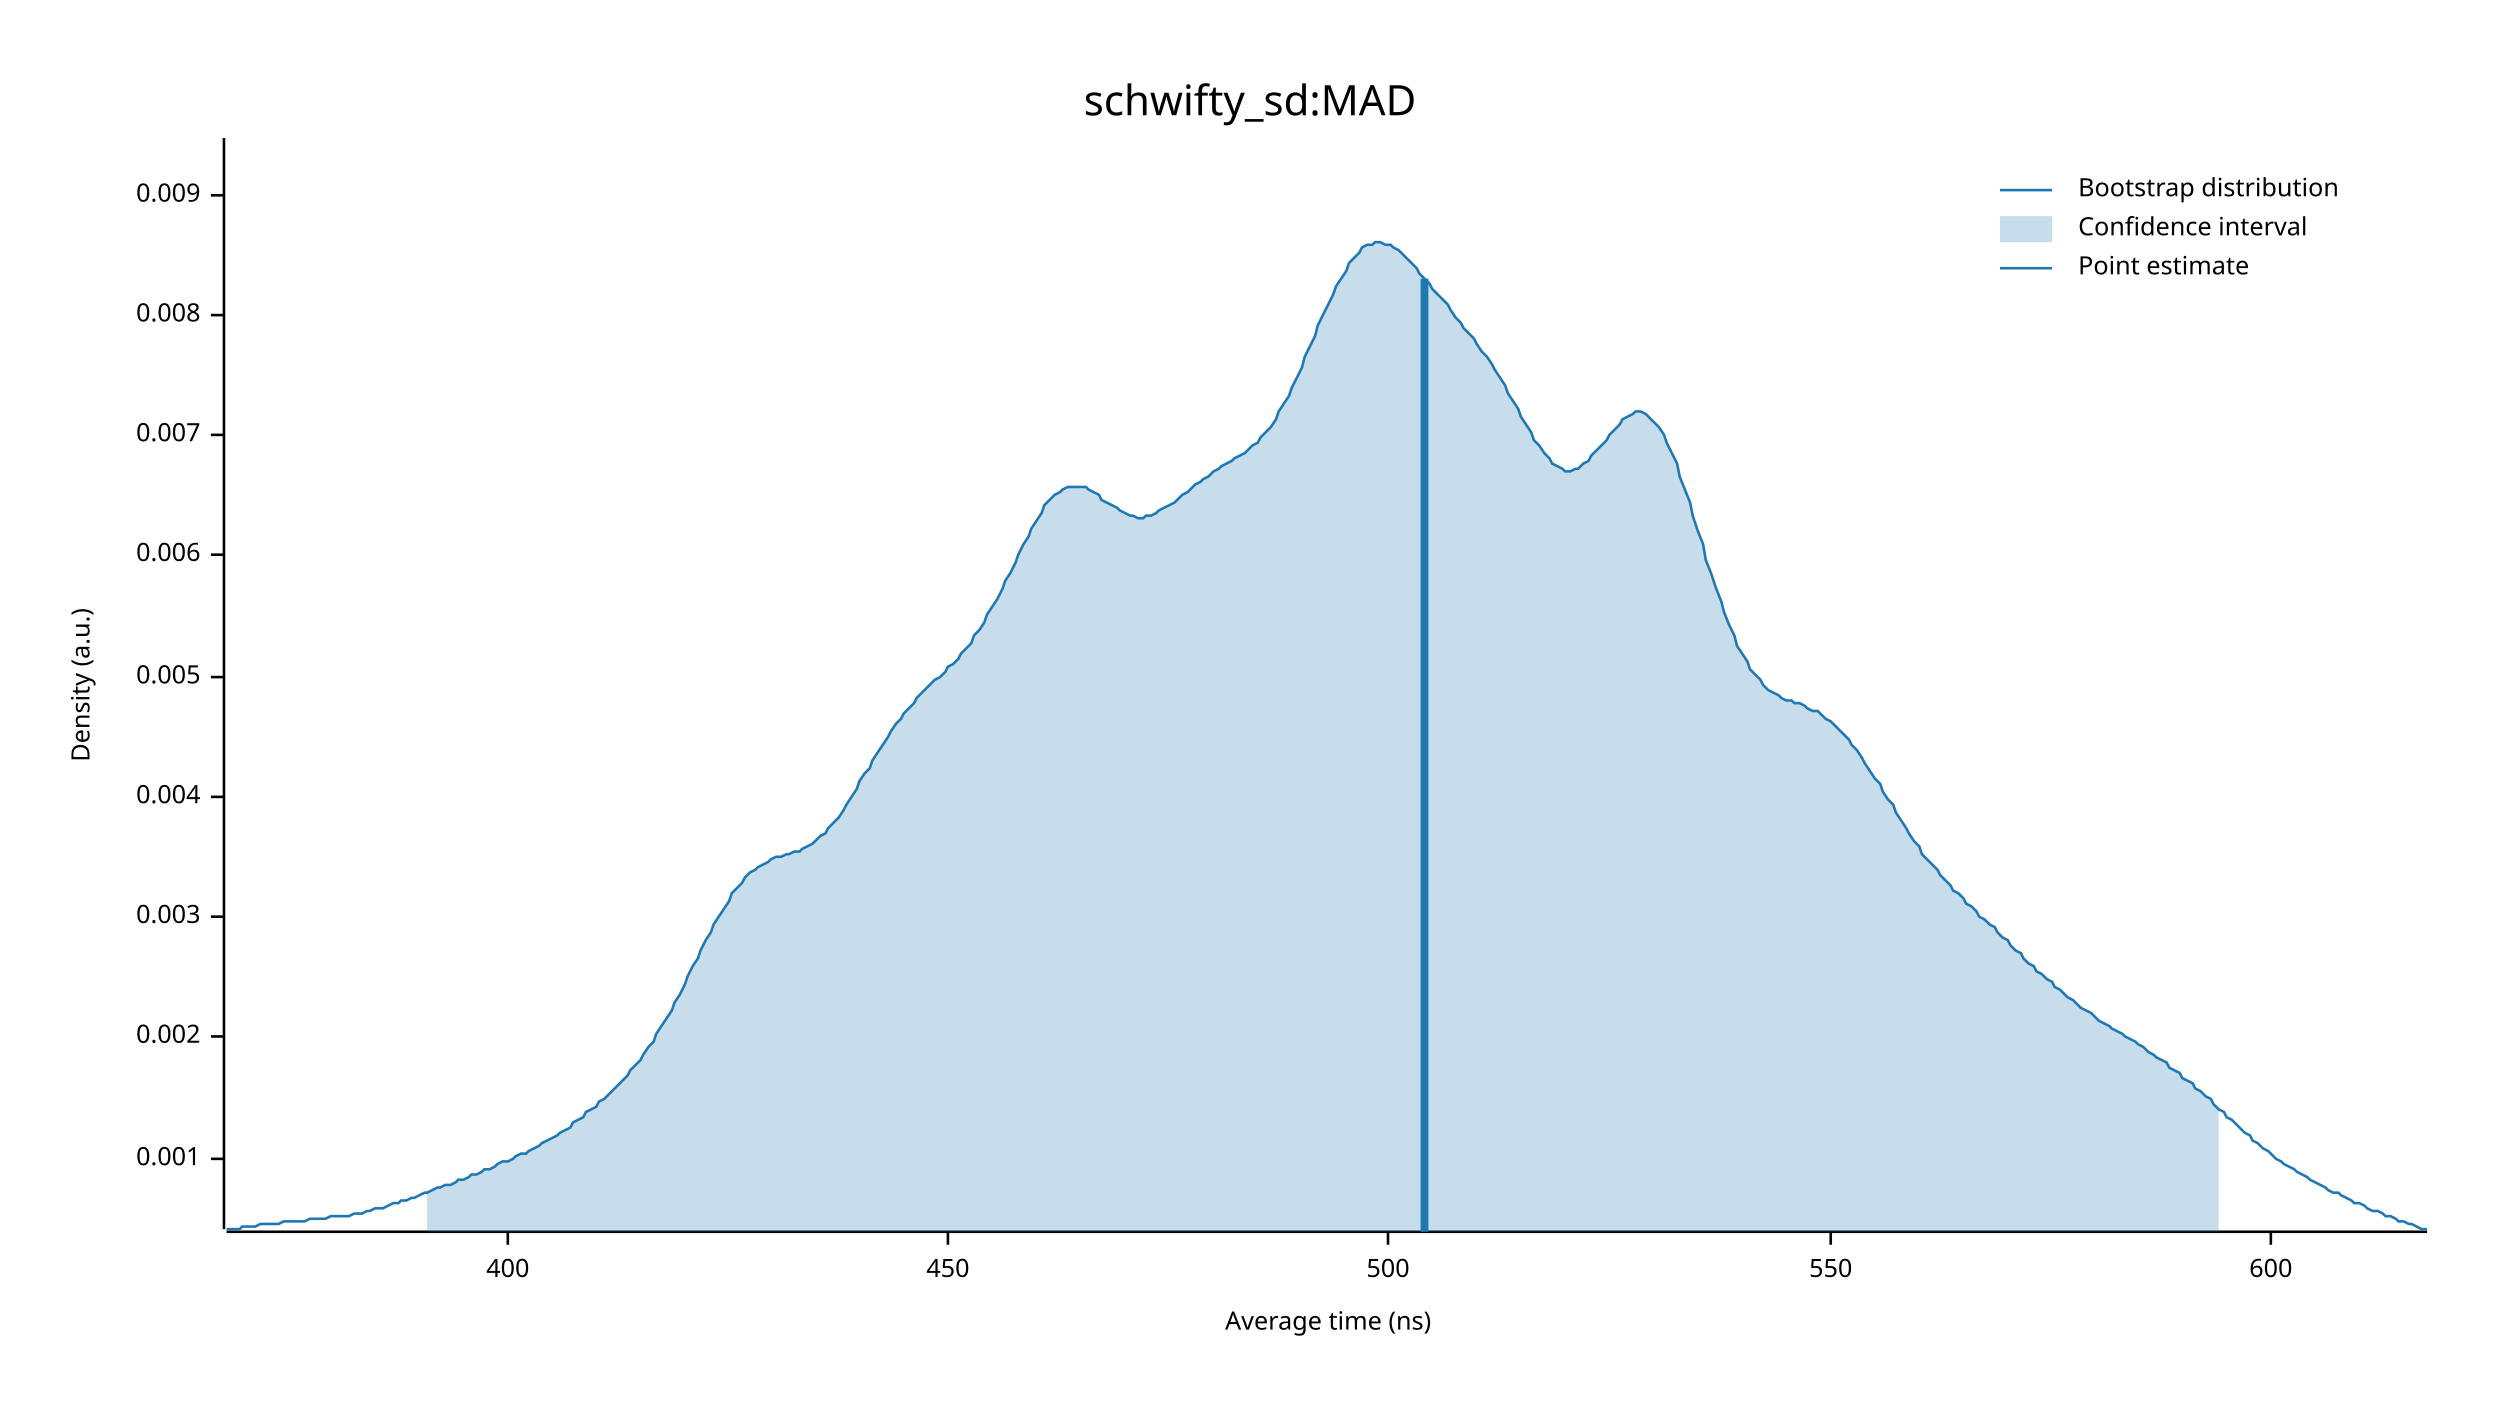
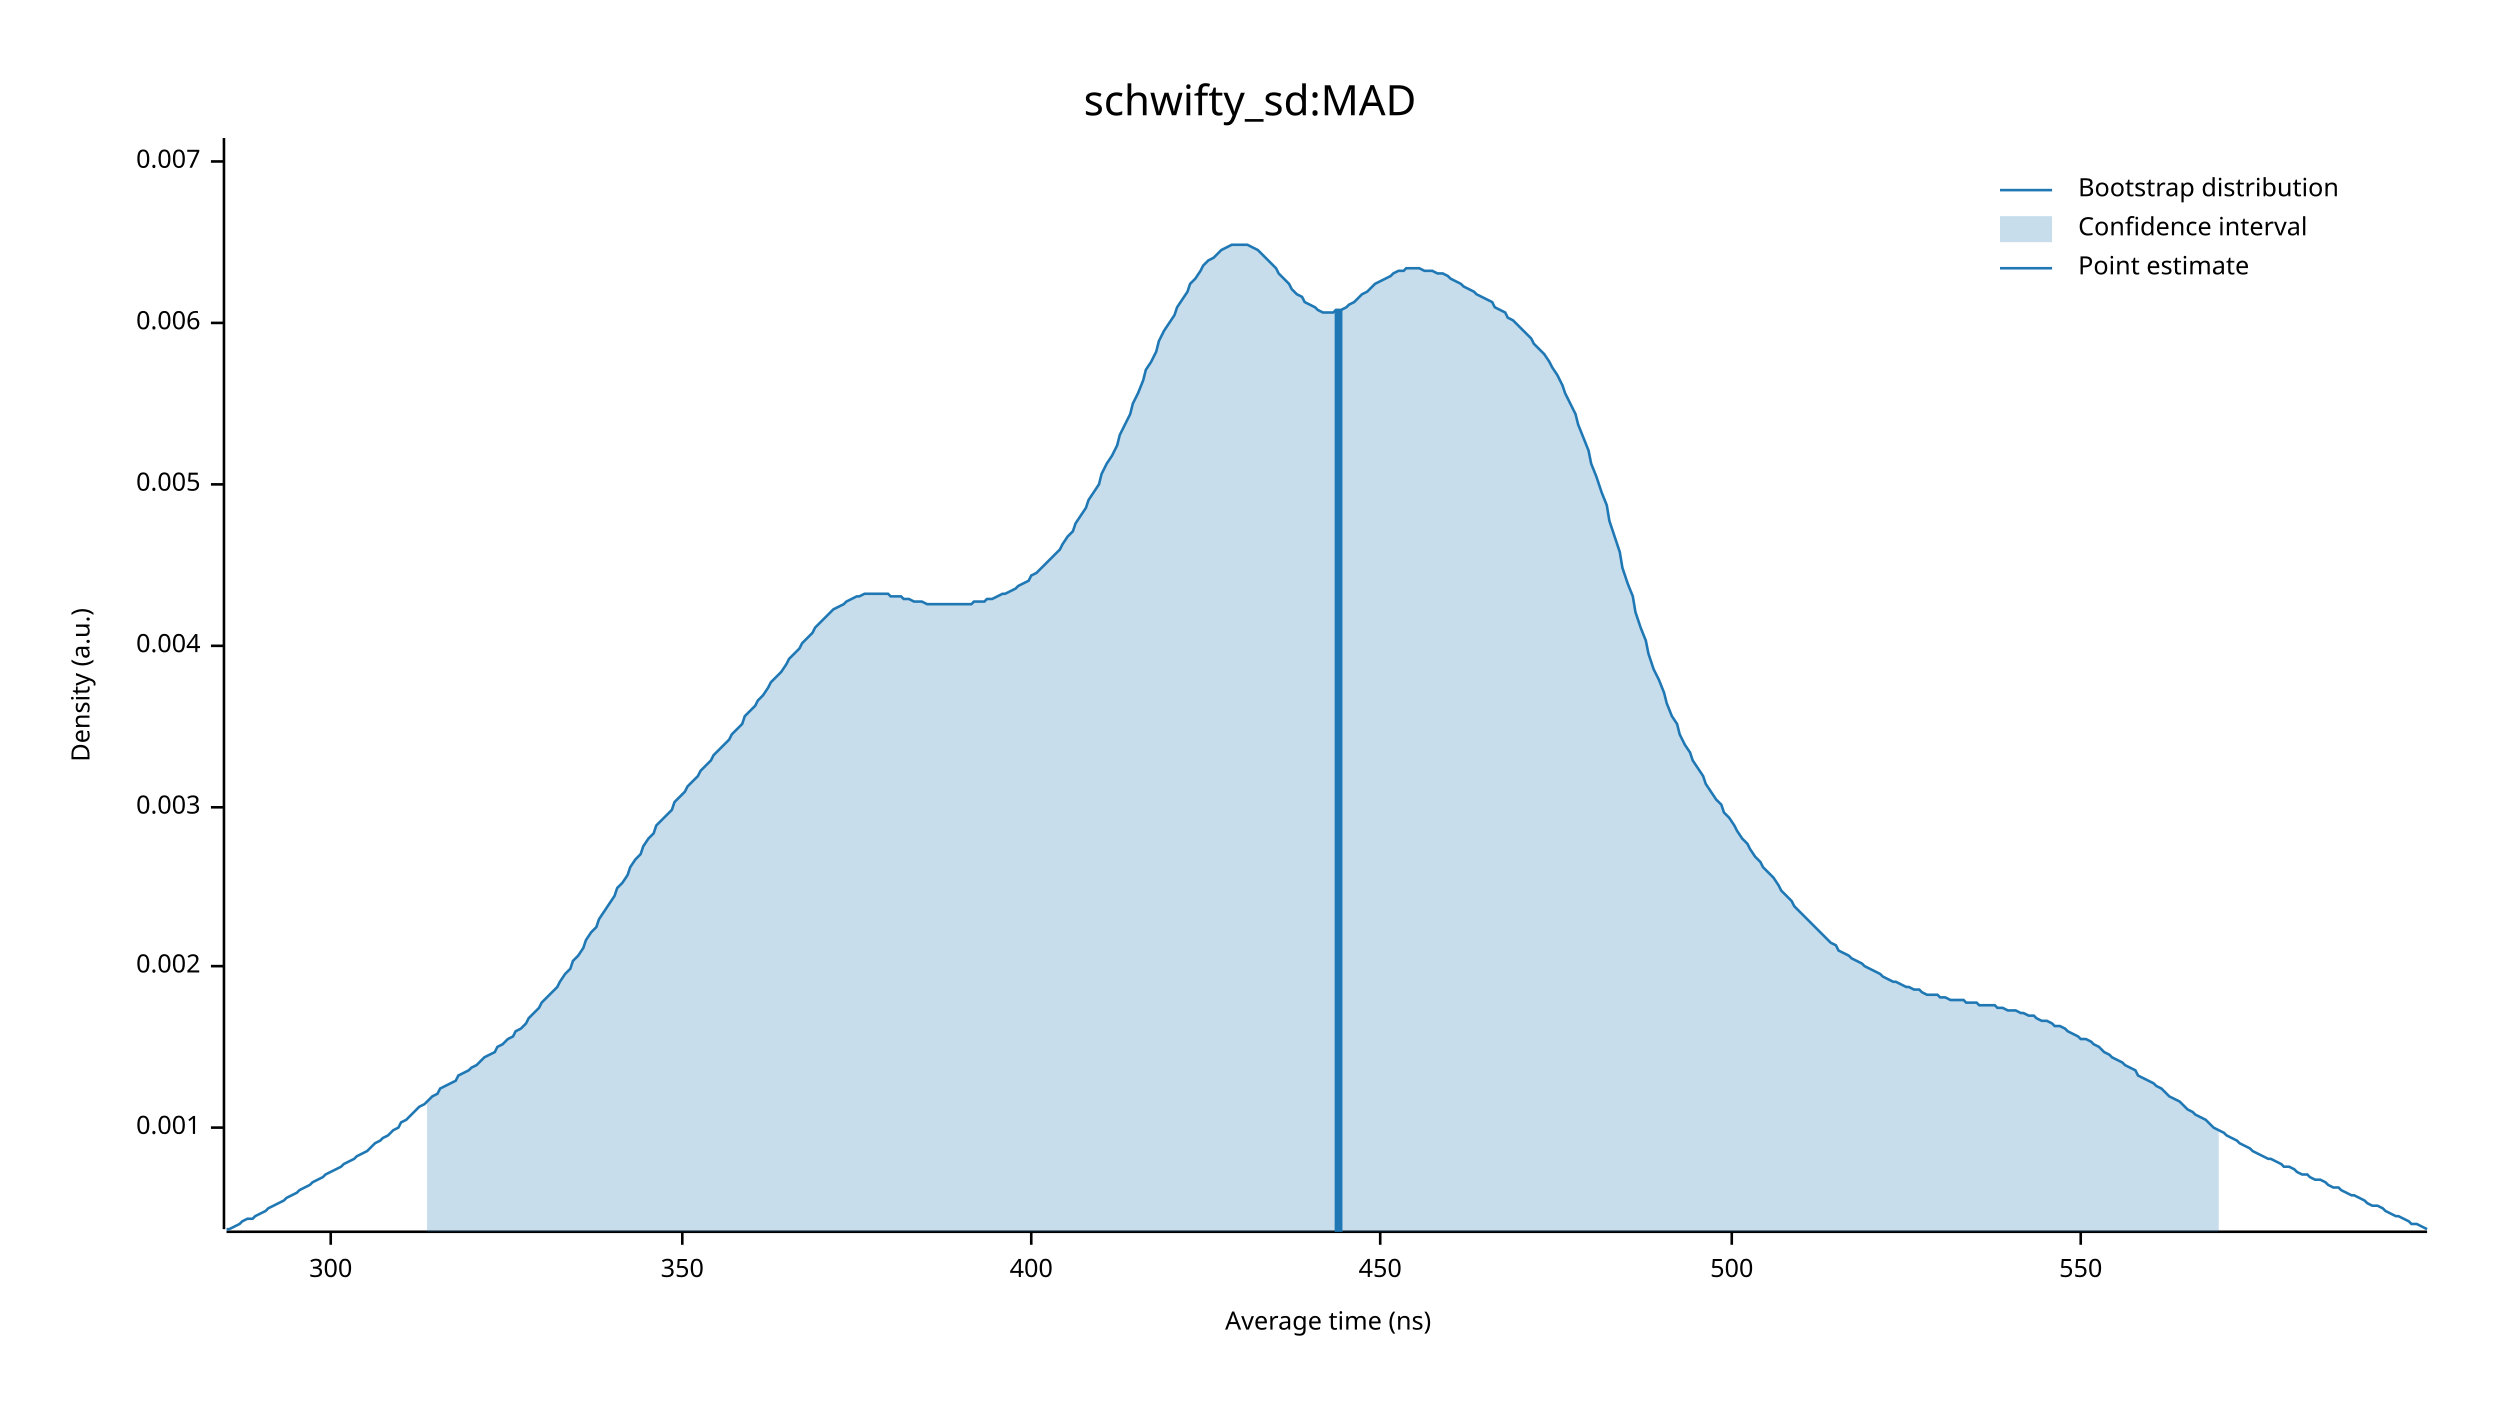
<svg xmlns="http://www.w3.org/2000/svg" width="960" height="540" viewBox="0 0 960 540">
  <text x="480" y="32" dy="0.76em" text-anchor="middle" font-family="sans-serif" font-size="16.129" opacity="1" fill="#000000">
schwifty_sd:MAD
</text>
  <text x="27" y="263" dy="0.76em" text-anchor="middle" font-family="sans-serif" font-size="9.677" opacity="1" fill="#000000" transform="rotate(270, 27, 263)">
Density (a.u.)
</text>
  <text x="510" y="513" dy="-0.5ex" text-anchor="middle" font-family="sans-serif" font-size="9.677" opacity="1" fill="#000000">
Average time (ns)
</text>
  <polyline fill="none" opacity="1" stroke="#000000" stroke-width="1" points="86,53 86,472 " />
-   <text x="77" y="445" dy="0.5ex" text-anchor="end" font-family="sans-serif" font-size="9.677" opacity="1" fill="#000000">
+   <text x="77" y="433" dy="0.5ex" text-anchor="end" font-family="sans-serif" font-size="9.677" opacity="1" fill="#000000">
0.001
</text>
-   <polyline fill="none" opacity="1" stroke="#000000" stroke-width="1" points="81,445 86,445 " />
-   <text x="77" y="398" dy="0.5ex" text-anchor="end" font-family="sans-serif" font-size="9.677" opacity="1" fill="#000000">
+   <polyline fill="none" opacity="1" stroke="#000000" stroke-width="1" points="81,433 86,433 " />
+   <text x="77" y="371" dy="0.5ex" text-anchor="end" font-family="sans-serif" font-size="9.677" opacity="1" fill="#000000">
0.002
</text>
-   <polyline fill="none" opacity="1" stroke="#000000" stroke-width="1" points="81,398 86,398 " />
-   <text x="77" y="352" dy="0.5ex" text-anchor="end" font-family="sans-serif" font-size="9.677" opacity="1" fill="#000000">
+   <polyline fill="none" opacity="1" stroke="#000000" stroke-width="1" points="81,371 86,371 " />
+   <text x="77" y="310" dy="0.5ex" text-anchor="end" font-family="sans-serif" font-size="9.677" opacity="1" fill="#000000">
0.003
</text>
-   <polyline fill="none" opacity="1" stroke="#000000" stroke-width="1" points="81,352 86,352 " />
-   <text x="77" y="306" dy="0.5ex" text-anchor="end" font-family="sans-serif" font-size="9.677" opacity="1" fill="#000000">
+   <polyline fill="none" opacity="1" stroke="#000000" stroke-width="1" points="81,310 86,310 " />
+   <text x="77" y="248" dy="0.5ex" text-anchor="end" font-family="sans-serif" font-size="9.677" opacity="1" fill="#000000">
0.004
</text>
-   <polyline fill="none" opacity="1" stroke="#000000" stroke-width="1" points="81,306 86,306 " />
-   <text x="77" y="260" dy="0.5ex" text-anchor="end" font-family="sans-serif" font-size="9.677" opacity="1" fill="#000000">
+   <polyline fill="none" opacity="1" stroke="#000000" stroke-width="1" points="81,248 86,248 " />
+   <text x="77" y="186" dy="0.5ex" text-anchor="end" font-family="sans-serif" font-size="9.677" opacity="1" fill="#000000">
0.005
</text>
-   <polyline fill="none" opacity="1" stroke="#000000" stroke-width="1" points="81,260 86,260 " />
-   <text x="77" y="213" dy="0.5ex" text-anchor="end" font-family="sans-serif" font-size="9.677" opacity="1" fill="#000000">
+   <polyline fill="none" opacity="1" stroke="#000000" stroke-width="1" points="81,186 86,186 " />
+   <text x="77" y="124" dy="0.5ex" text-anchor="end" font-family="sans-serif" font-size="9.677" opacity="1" fill="#000000">
0.006
</text>
-   <polyline fill="none" opacity="1" stroke="#000000" stroke-width="1" points="81,213 86,213 " />
-   <text x="77" y="167" dy="0.5ex" text-anchor="end" font-family="sans-serif" font-size="9.677" opacity="1" fill="#000000">
+   <polyline fill="none" opacity="1" stroke="#000000" stroke-width="1" points="81,124 86,124 " />
+   <text x="77" y="62" dy="0.5ex" text-anchor="end" font-family="sans-serif" font-size="9.677" opacity="1" fill="#000000">
0.007
</text>
-   <polyline fill="none" opacity="1" stroke="#000000" stroke-width="1" points="81,167 86,167 " />
-   <text x="77" y="121" dy="0.5ex" text-anchor="end" font-family="sans-serif" font-size="9.677" opacity="1" fill="#000000">
- 0.008
+   <polyline fill="none" opacity="1" stroke="#000000" stroke-width="1" points="81,62 86,62 " />
+   <polyline fill="none" opacity="1" stroke="#000000" stroke-width="1" points="87,473 932,473 " />
+   <text x="127" y="483" dy="0.76em" text-anchor="middle" font-family="sans-serif" font-size="9.677" opacity="1" fill="#000000">
+ 300
</text>
-   <polyline fill="none" opacity="1" stroke="#000000" stroke-width="1" points="81,121 86,121 " />
-   <text x="77" y="75" dy="0.5ex" text-anchor="end" font-family="sans-serif" font-size="9.677" opacity="1" fill="#000000">
- 0.009
+   <polyline fill="none" opacity="1" stroke="#000000" stroke-width="1" points="127,473 127,478 " />
+   <text x="262" y="483" dy="0.76em" text-anchor="middle" font-family="sans-serif" font-size="9.677" opacity="1" fill="#000000">
+ 350
</text>
-   <polyline fill="none" opacity="1" stroke="#000000" stroke-width="1" points="81,75 86,75 " />
-   <polyline fill="none" opacity="1" stroke="#000000" stroke-width="1" points="87,473 932,473 " />
-   <text x="195" y="483" dy="0.76em" text-anchor="middle" font-family="sans-serif" font-size="9.677" opacity="1" fill="#000000">
+   <polyline fill="none" opacity="1" stroke="#000000" stroke-width="1" points="262,473 262,478 " />
+   <text x="396" y="483" dy="0.76em" text-anchor="middle" font-family="sans-serif" font-size="9.677" opacity="1" fill="#000000">
400
</text>
-   <polyline fill="none" opacity="1" stroke="#000000" stroke-width="1" points="195,473 195,478 " />
-   <text x="364" y="483" dy="0.76em" text-anchor="middle" font-family="sans-serif" font-size="9.677" opacity="1" fill="#000000">
+   <polyline fill="none" opacity="1" stroke="#000000" stroke-width="1" points="396,473 396,478 " />
+   <text x="530" y="483" dy="0.76em" text-anchor="middle" font-family="sans-serif" font-size="9.677" opacity="1" fill="#000000">
450
</text>
-   <polyline fill="none" opacity="1" stroke="#000000" stroke-width="1" points="364,473 364,478 " />
-   <text x="533" y="483" dy="0.76em" text-anchor="middle" font-family="sans-serif" font-size="9.677" opacity="1" fill="#000000">
+   <polyline fill="none" opacity="1" stroke="#000000" stroke-width="1" points="530,473 530,478 " />
+   <text x="665" y="483" dy="0.76em" text-anchor="middle" font-family="sans-serif" font-size="9.677" opacity="1" fill="#000000">
500
</text>
-   <polyline fill="none" opacity="1" stroke="#000000" stroke-width="1" points="533,473 533,478 " />
-   <text x="703" y="483" dy="0.76em" text-anchor="middle" font-family="sans-serif" font-size="9.677" opacity="1" fill="#000000">
+   <polyline fill="none" opacity="1" stroke="#000000" stroke-width="1" points="665,473 665,478 " />
+   <text x="799" y="483" dy="0.76em" text-anchor="middle" font-family="sans-serif" font-size="9.677" opacity="1" fill="#000000">
550
</text>
-   <polyline fill="none" opacity="1" stroke="#000000" stroke-width="1" points="703,473 703,478 " />
-   <text x="872" y="483" dy="0.76em" text-anchor="middle" font-family="sans-serif" font-size="9.677" opacity="1" fill="#000000">
- 600
- </text>
-   <polyline fill="none" opacity="1" stroke="#000000" stroke-width="1" points="872,473 872,478 " />
-   <polyline fill="none" opacity="1" stroke="#1F78B4" stroke-width="1" points="87,472 88,472 90,472 92,472 93,471 95,471 97,471 98,471 100,470 102,470 103,470 105,470 107,470 109,469 110,469 112,469 114,469 115,469 117,469 119,468 120,468 122,468 124,468 125,468 127,467 129,467 131,467 132,467 134,467 136,466 137,466 139,466 141,465 142,465 144,464 146,464 147,464 149,463 151,462 153,462 154,461 156,461 158,460 159,460 161,459 163,458 164,458 166,457 168,456 169,456 171,455 173,455 175,454 176,453 178,453 180,452 181,451 183,451 185,450 186,449 188,449 190,448 191,447 193,446 195,446 197,445 198,444 200,443 202,443 203,442 205,441 207,440 208,439 210,438 212,437 214,436 215,435 217,434 219,433 220,431 222,430 224,429 225,427 227,426 229,425 230,423 232,422 234,420 236,418 237,417 239,415 241,413 242,411 244,409 246,407 247,405 249,402 251,400 252,397 254,394 256,391 258,388 259,385 261,382 263,378 264,375 266,371 268,368 269,365 271,361 273,358 274,355 276,352 278,349 280,346 281,343 283,341 285,339 286,337 288,335 290,334 291,333 293,332 295,331 296,330 298,329 300,329 302,328 303,328 305,327 307,327 308,326 310,325 312,324 313,323 315,321 317,320 318,318 320,316 322,314 324,311 325,309 327,306 329,303 330,300 332,297 334,295 335,292 337,289 339,286 341,283 342,281 344,278 346,276 347,274 349,272 351,270 352,268 354,266 356,264 357,263 359,261 361,260 363,258 364,256 366,255 368,253 369,251 371,249 373,247 374,244 376,242 378,239 379,236 381,233 383,230 385,226 386,223 388,220 390,216 391,213 393,209 395,206 396,203 398,200 400,197 401,194 403,192 405,190 407,189 408,188 410,187 412,187 413,187 415,187 417,187 418,188 420,189 422,190 423,192 425,193 427,194 429,195 430,196 432,197 434,198 435,198 437,199 439,199 440,198 442,198 444,197 445,196 447,195 449,194 451,193 452,192 454,190 456,189 457,188 459,186 461,185 462,184 464,183 466,181 468,180 469,179 471,178 473,177 474,176 476,175 478,174 479,173 481,171 483,170 484,168 486,166 488,164 490,161 491,158 493,155 495,152 496,149 498,145 500,141 501,137 503,133 505,129 506,125 508,121 510,117 512,113 513,110 515,107 517,104 518,101 520,99 522,97 523,95 525,94 527,94 528,93 530,93 532,94 534,94 535,95 537,96 539,98 540,99 542,101 544,103 545,105 547,107 549,109 550,111 552,113 554,115 556,117 557,119 559,122 561,124 562,126 564,128 566,130 567,132 569,135 571,137 573,140 574,142 576,145 578,148 579,151 581,154 583,157 584,160 586,163 588,166 589,169 591,171 593,174 595,176 596,178 598,179 600,180 601,181 603,181 605,180 606,180 608,178 610,177 611,175 613,173 615,171 617,169 618,167 620,165 622,163 623,161 625,160 627,159 628,158 630,158 632,159 633,160 635,162 637,164 639,167 640,170 642,174 644,178 645,183 647,188 649,193 650,198 652,204 654,209 655,215 657,220 659,226 661,231 662,235 664,240 666,244 667,248 669,251 671,254 672,257 674,259 676,261 677,263 679,265 681,266 683,267 684,268 686,269 688,269 689,270 691,270 693,271 694,272 696,273 698,273 700,275 701,276 703,277 705,279 706,280 708,282 710,284 711,286 713,288 715,291 716,293 718,296 720,299 722,301 723,304 725,307 727,309 728,312 730,315 732,318 733,320 735,323 737,325 738,328 740,330 742,332 744,334 745,336 747,338 749,340 750,342 752,343 754,345 755,347 757,348 759,350 760,352 762,353 764,355 766,356 767,358 769,360 771,361 772,363 774,365 776,366 777,368 779,370 781,371 782,373 784,374 786,376 788,377 789,379 791,380 793,382 794,383 796,384 798,386 799,387 801,388 803,389 804,390 806,392 808,393 810,394 811,395 813,396 815,397 816,398 818,399 820,400 821,401 823,402 825,404 827,405 828,406 830,407 832,408 833,410 835,411 837,412 838,414 840,415 842,416 843,418 845,419 847,421 849,422 850,424 852,426 854,427 855,429 857,430 859,432 860,433 862,435 864,436 865,438 867,439 869,441 871,442 872,443 874,445 876,446 877,447 879,448 881,449 882,450 884,451 886,452 887,453 889,454 891,455 893,456 894,457 896,458 898,458 899,459 901,460 903,461 904,462 906,462 908,463 909,464 911,465 913,465 915,466 916,467 918,467 920,468 921,469 923,469 925,470 926,470 928,471 930,472 932,472 " />
-   <polygon opacity="0.25" fill="#1F78B4" points="164,458 166,457 168,456 169,456 171,455 173,455 175,454 176,453 178,453 180,452 181,451 183,451 185,450 186,449 188,449 190,448 191,447 193,446 195,446 197,445 198,444 200,443 202,443 203,442 205,441 207,440 208,439 210,438 212,437 214,436 215,435 217,434 219,433 220,431 222,430 224,429 225,427 227,426 229,425 230,423 232,422 234,420 236,418 237,417 239,415 241,413 242,411 244,409 246,407 247,405 249,402 251,400 252,397 254,394 256,391 258,388 259,385 261,382 263,378 264,375 266,371 268,368 269,365 271,361 273,358 274,355 276,352 278,349 280,346 281,343 283,341 285,339 286,337 288,335 290,334 291,333 293,332 295,331 296,330 298,329 300,329 302,328 303,328 305,327 307,327 308,326 310,325 312,324 313,323 315,321 317,320 318,318 320,316 322,314 324,311 325,309 327,306 329,303 330,300 332,297 334,295 335,292 337,289 339,286 341,283 342,281 344,278 346,276 347,274 349,272 351,270 352,268 354,266 356,264 357,263 359,261 361,260 363,258 364,256 366,255 368,253 369,251 371,249 373,247 374,244 376,242 378,239 379,236 381,233 383,230 385,226 386,223 388,220 390,216 391,213 393,209 395,206 396,203 398,200 400,197 401,194 403,192 405,190 407,189 408,188 410,187 412,187 413,187 415,187 417,187 418,188 420,189 422,190 423,192 425,193 427,194 429,195 430,196 432,197 434,198 435,198 437,199 439,199 440,198 442,198 444,197 445,196 447,195 449,194 451,193 452,192 454,190 456,189 457,188 459,186 461,185 462,184 464,183 466,181 468,180 469,179 471,178 473,177 474,176 476,175 478,174 479,173 481,171 483,170 484,168 486,166 488,164 490,161 491,158 493,155 495,152 496,149 498,145 500,141 501,137 503,133 505,129 506,125 508,121 510,117 512,113 513,110 515,107 517,104 518,101 520,99 522,97 523,95 525,94 527,94 528,93 530,93 532,94 534,94 535,95 537,96 539,98 540,99 542,101 544,103 545,105 547,107 549,109 550,111 552,113 554,115 556,117 557,119 559,122 561,124 562,126 564,128 566,130 567,132 569,135 571,137 573,140 574,142 576,145 578,148 579,151 581,154 583,157 584,160 586,163 588,166 589,169 591,171 593,174 595,176 596,178 598,179 600,180 601,181 603,181 605,180 606,180 608,178 610,177 611,175 613,173 615,171 617,169 618,167 620,165 622,163 623,161 625,160 627,159 628,158 630,158 632,159 633,160 635,162 637,164 639,167 640,170 642,174 644,178 645,183 647,188 649,193 650,198 652,204 654,209 655,215 657,220 659,226 661,231 662,235 664,240 666,244 667,248 669,251 671,254 672,257 674,259 676,261 677,263 679,265 681,266 683,267 684,268 686,269 688,269 689,270 691,270 693,271 694,272 696,273 698,273 700,275 701,276 703,277 705,279 706,280 708,282 710,284 711,286 713,288 715,291 716,293 718,296 720,299 722,301 723,304 725,307 727,309 728,312 730,315 732,318 733,320 735,323 737,325 738,328 740,330 742,332 744,334 745,336 747,338 749,340 750,342 752,343 754,345 755,347 757,348 759,350 760,352 762,353 764,355 766,356 767,358 769,360 771,361 772,363 774,365 776,366 777,368 779,370 781,371 782,373 784,374 786,376 788,377 789,379 791,380 793,382 794,383 796,384 798,386 799,387 801,388 803,389 804,390 806,392 808,393 810,394 811,395 813,396 815,397 816,398 818,399 820,400 821,401 823,402 825,404 827,405 828,406 830,407 832,408 833,410 835,411 837,412 838,414 840,415 842,416 843,418 845,419 847,421 849,422 850,424 852,426 852,473 164,473 " />
-   <polyline fill="none" opacity="1" stroke="#1F78B4" stroke-width="3" points="547,473 547,107 " />
+   <polyline fill="none" opacity="1" stroke="#000000" stroke-width="1" points="799,473 799,478 " />
+   <polyline fill="none" opacity="1" stroke="#1F78B4" stroke-width="1" points="87,472 88,472 90,471 92,470 93,469 95,468 97,468 98,467 100,466 102,465 103,464 105,463 107,462 109,461 110,460 112,459 114,458 115,457 117,456 119,455 120,454 122,453 124,452 125,451 127,450 129,449 131,448 132,447 134,446 136,445 137,444 139,443 141,442 142,441 144,439 146,438 147,437 149,436 151,434 153,433 154,431 156,430 158,428 159,427 161,425 163,424 164,423 166,421 168,420 169,418 171,417 173,416 175,415 176,413 178,412 180,411 181,410 183,409 185,407 186,406 188,405 190,404 191,402 193,401 195,399 197,398 198,396 200,395 202,393 203,391 205,389 207,387 208,385 210,383 212,381 214,379 215,377 217,374 219,372 220,369 222,367 224,364 225,361 227,358 229,356 230,353 232,350 234,347 236,344 237,341 239,339 241,336 242,333 244,330 246,328 247,325 249,322 251,320 252,317 254,315 256,313 258,311 259,308 261,306 263,304 264,302 266,300 268,298 269,296 271,294 273,292 274,290 276,288 278,286 280,284 281,282 283,280 285,278 286,275 288,273 290,271 291,269 293,267 295,264 296,262 298,260 300,258 302,255 303,253 305,251 307,249 308,247 310,245 312,243 313,241 315,239 317,237 318,236 320,234 322,233 324,232 325,231 327,230 329,229 330,229 332,228 334,228 335,228 337,228 339,228 341,228 342,229 344,229 346,229 347,230 349,230 351,231 352,231 354,231 356,232 357,232 359,232 361,232 363,232 364,232 366,232 368,232 369,232 371,232 373,232 374,231 376,231 378,231 379,230 381,230 383,229 385,228 386,228 388,227 390,226 391,225 393,224 395,223 396,221 398,220 400,218 401,217 403,215 405,213 407,211 408,209 410,206 412,204 413,201 415,198 417,195 418,192 420,189 422,186 423,182 425,178 427,175 429,171 430,167 432,163 434,159 435,155 437,151 439,146 440,142 442,139 444,135 445,131 447,127 449,124 451,121 452,118 454,115 456,112 457,109 459,107 461,104 462,102 464,100 466,99 468,97 469,96 471,95 473,94 474,94 476,94 478,94 479,94 481,95 483,96 484,97 486,99 488,101 490,103 491,105 493,107 495,109 496,111 498,113 500,114 501,116 503,117 505,118 506,119 508,120 510,120 512,120 513,119 515,119 517,118 518,117 520,116 522,114 523,113 525,112 527,110 528,109 530,108 532,107 534,106 535,105 537,104 539,104 540,103 542,103 544,103 545,103 547,104 549,104 550,104 552,105 554,105 556,106 557,107 559,108 561,109 562,110 564,111 566,112 567,113 569,114 571,115 573,116 574,118 576,119 578,120 579,122 581,123 583,125 584,126 586,128 588,130 589,132 591,134 593,136 595,139 596,141 598,144 600,148 601,151 603,155 605,159 606,163 608,168 610,173 611,178 613,183 615,189 617,194 618,200 620,206 622,212 623,218 625,224 627,229 628,235 630,241 632,246 633,251 635,257 637,261 639,266 640,270 642,275 644,278 645,282 647,286 649,289 650,292 652,295 654,298 655,301 657,304 659,307 661,309 662,312 664,314 666,317 667,319 669,322 671,324 672,326 674,329 676,331 677,333 679,335 681,337 683,340 684,342 686,344 688,346 689,348 691,350 693,352 694,353 696,355 698,357 700,359 701,360 703,362 705,363 706,365 708,366 710,367 711,368 713,369 715,370 716,371 718,372 720,373 722,374 723,375 725,376 727,377 728,377 730,378 732,379 733,379 735,380 737,380 738,381 740,382 742,382 744,382 745,383 747,383 749,384 750,384 752,384 754,384 755,385 757,385 759,385 760,386 762,386 764,386 766,386 767,387 769,387 771,388 772,388 774,388 776,389 777,389 779,390 781,390 782,391 784,392 786,392 788,393 789,394 791,394 793,395 794,396 796,397 798,398 799,399 801,399 803,400 804,401 806,402 808,404 810,405 811,406 813,407 815,408 816,409 818,410 820,411 821,413 823,414 825,415 827,416 828,417 830,418 832,420 833,421 835,422 837,423 838,424 840,426 842,427 843,428 845,429 847,430 849,432 850,433 852,434 854,435 855,436 857,437 859,438 860,439 862,440 864,441 865,442 867,443 869,444 871,445 872,445 874,446 876,447 877,448 879,448 881,449 882,450 884,451 886,451 887,452 889,453 891,453 893,454 894,455 896,456 898,456 899,457 901,458 903,459 904,459 906,460 908,461 909,462 911,463 913,463 915,464 916,465 918,466 920,467 921,467 923,468 925,469 926,470 928,470 930,471 932,472 " />
+   <polygon opacity="0.25" fill="#1F78B4" points="164,423 166,421 168,420 169,418 171,417 173,416 175,415 176,413 178,412 180,411 181,410 183,409 185,407 186,406 188,405 190,404 191,402 193,401 195,399 197,398 198,396 200,395 202,393 203,391 205,389 207,387 208,385 210,383 212,381 214,379 215,377 217,374 219,372 220,369 222,367 224,364 225,361 227,358 229,356 230,353 232,350 234,347 236,344 237,341 239,339 241,336 242,333 244,330 246,328 247,325 249,322 251,320 252,317 254,315 256,313 258,311 259,308 261,306 263,304 264,302 266,300 268,298 269,296 271,294 273,292 274,290 276,288 278,286 280,284 281,282 283,280 285,278 286,275 288,273 290,271 291,269 293,267 295,264 296,262 298,260 300,258 302,255 303,253 305,251 307,249 308,247 310,245 312,243 313,241 315,239 317,237 318,236 320,234 322,233 324,232 325,231 327,230 329,229 330,229 332,228 334,228 335,228 337,228 339,228 341,228 342,229 344,229 346,229 347,230 349,230 351,231 352,231 354,231 356,232 357,232 359,232 361,232 363,232 364,232 366,232 368,232 369,232 371,232 373,232 374,231 376,231 378,231 379,230 381,230 383,229 385,228 386,228 388,227 390,226 391,225 393,224 395,223 396,221 398,220 400,218 401,217 403,215 405,213 407,211 408,209 410,206 412,204 413,201 415,198 417,195 418,192 420,189 422,186 423,182 425,178 427,175 429,171 430,167 432,163 434,159 435,155 437,151 439,146 440,142 442,139 444,135 445,131 447,127 449,124 451,121 452,118 454,115 456,112 457,109 459,107 461,104 462,102 464,100 466,99 468,97 469,96 471,95 473,94 474,94 476,94 478,94 479,94 481,95 483,96 484,97 486,99 488,101 490,103 491,105 493,107 495,109 496,111 498,113 500,114 501,116 503,117 505,118 506,119 508,120 510,120 512,120 513,119 515,119 517,118 518,117 520,116 522,114 523,113 525,112 527,110 528,109 530,108 532,107 534,106 535,105 537,104 539,104 540,103 542,103 544,103 545,103 547,104 549,104 550,104 552,105 554,105 556,106 557,107 559,108 561,109 562,110 564,111 566,112 567,113 569,114 571,115 573,116 574,118 576,119 578,120 579,122 581,123 583,125 584,126 586,128 588,130 589,132 591,134 593,136 595,139 596,141 598,144 600,148 601,151 603,155 605,159 606,163 608,168 610,173 611,178 613,183 615,189 617,194 618,200 620,206 622,212 623,218 625,224 627,229 628,235 630,241 632,246 633,251 635,257 637,261 639,266 640,270 642,275 644,278 645,282 647,286 649,289 650,292 652,295 654,298 655,301 657,304 659,307 661,309 662,312 664,314 666,317 667,319 669,322 671,324 672,326 674,329 676,331 677,333 679,335 681,337 683,340 684,342 686,344 688,346 689,348 691,350 693,352 694,353 696,355 698,357 700,359 701,360 703,362 705,363 706,365 708,366 710,367 711,368 713,369 715,370 716,371 718,372 720,373 722,374 723,375 725,376 727,377 728,377 730,378 732,379 733,379 735,380 737,380 738,381 740,382 742,382 744,382 745,383 747,383 749,384 750,384 752,384 754,384 755,385 757,385 759,385 760,386 762,386 764,386 766,386 767,387 769,387 771,388 772,388 774,388 776,389 777,389 779,390 781,390 782,391 784,392 786,392 788,393 789,394 791,394 793,395 794,396 796,397 798,398 799,399 801,399 803,400 804,401 806,402 808,404 810,405 811,406 813,407 815,408 816,409 818,410 820,411 821,413 823,414 825,415 827,416 828,417 830,418 832,420 833,421 835,422 837,423 838,424 840,426 842,427 843,428 845,429 847,430 849,432 850,433 852,434 852,473 164,473 " />
+   <polyline fill="none" opacity="1" stroke="#1F78B4" stroke-width="3" points="514,473 514,119 " />
  <text x="798" y="68" dy="0.76em" text-anchor="start" font-family="sans-serif" font-size="9.677" opacity="1" fill="#000000">
Bootstrap distribution
</text>
  <text x="798" y="83" dy="0.76em" text-anchor="start" font-family="sans-serif" font-size="9.677" opacity="1" fill="#000000">
Confidence interval
</text>
  <text x="798" y="98" dy="0.76em" text-anchor="start" font-family="sans-serif" font-size="9.677" opacity="1" fill="#000000">
Point estimate
</text>
  <polyline fill="none" opacity="1" stroke="#1F78B4" stroke-width="1" points="768,73 788,73 " />
  <rect x="768" y="83" width="20" height="10" opacity="0.25" fill="#1F78B4" stroke="none" />
  <polyline fill="none" opacity="1" stroke="#1F78B4" stroke-width="1" points="768,103 788,103 " />
</svg>
